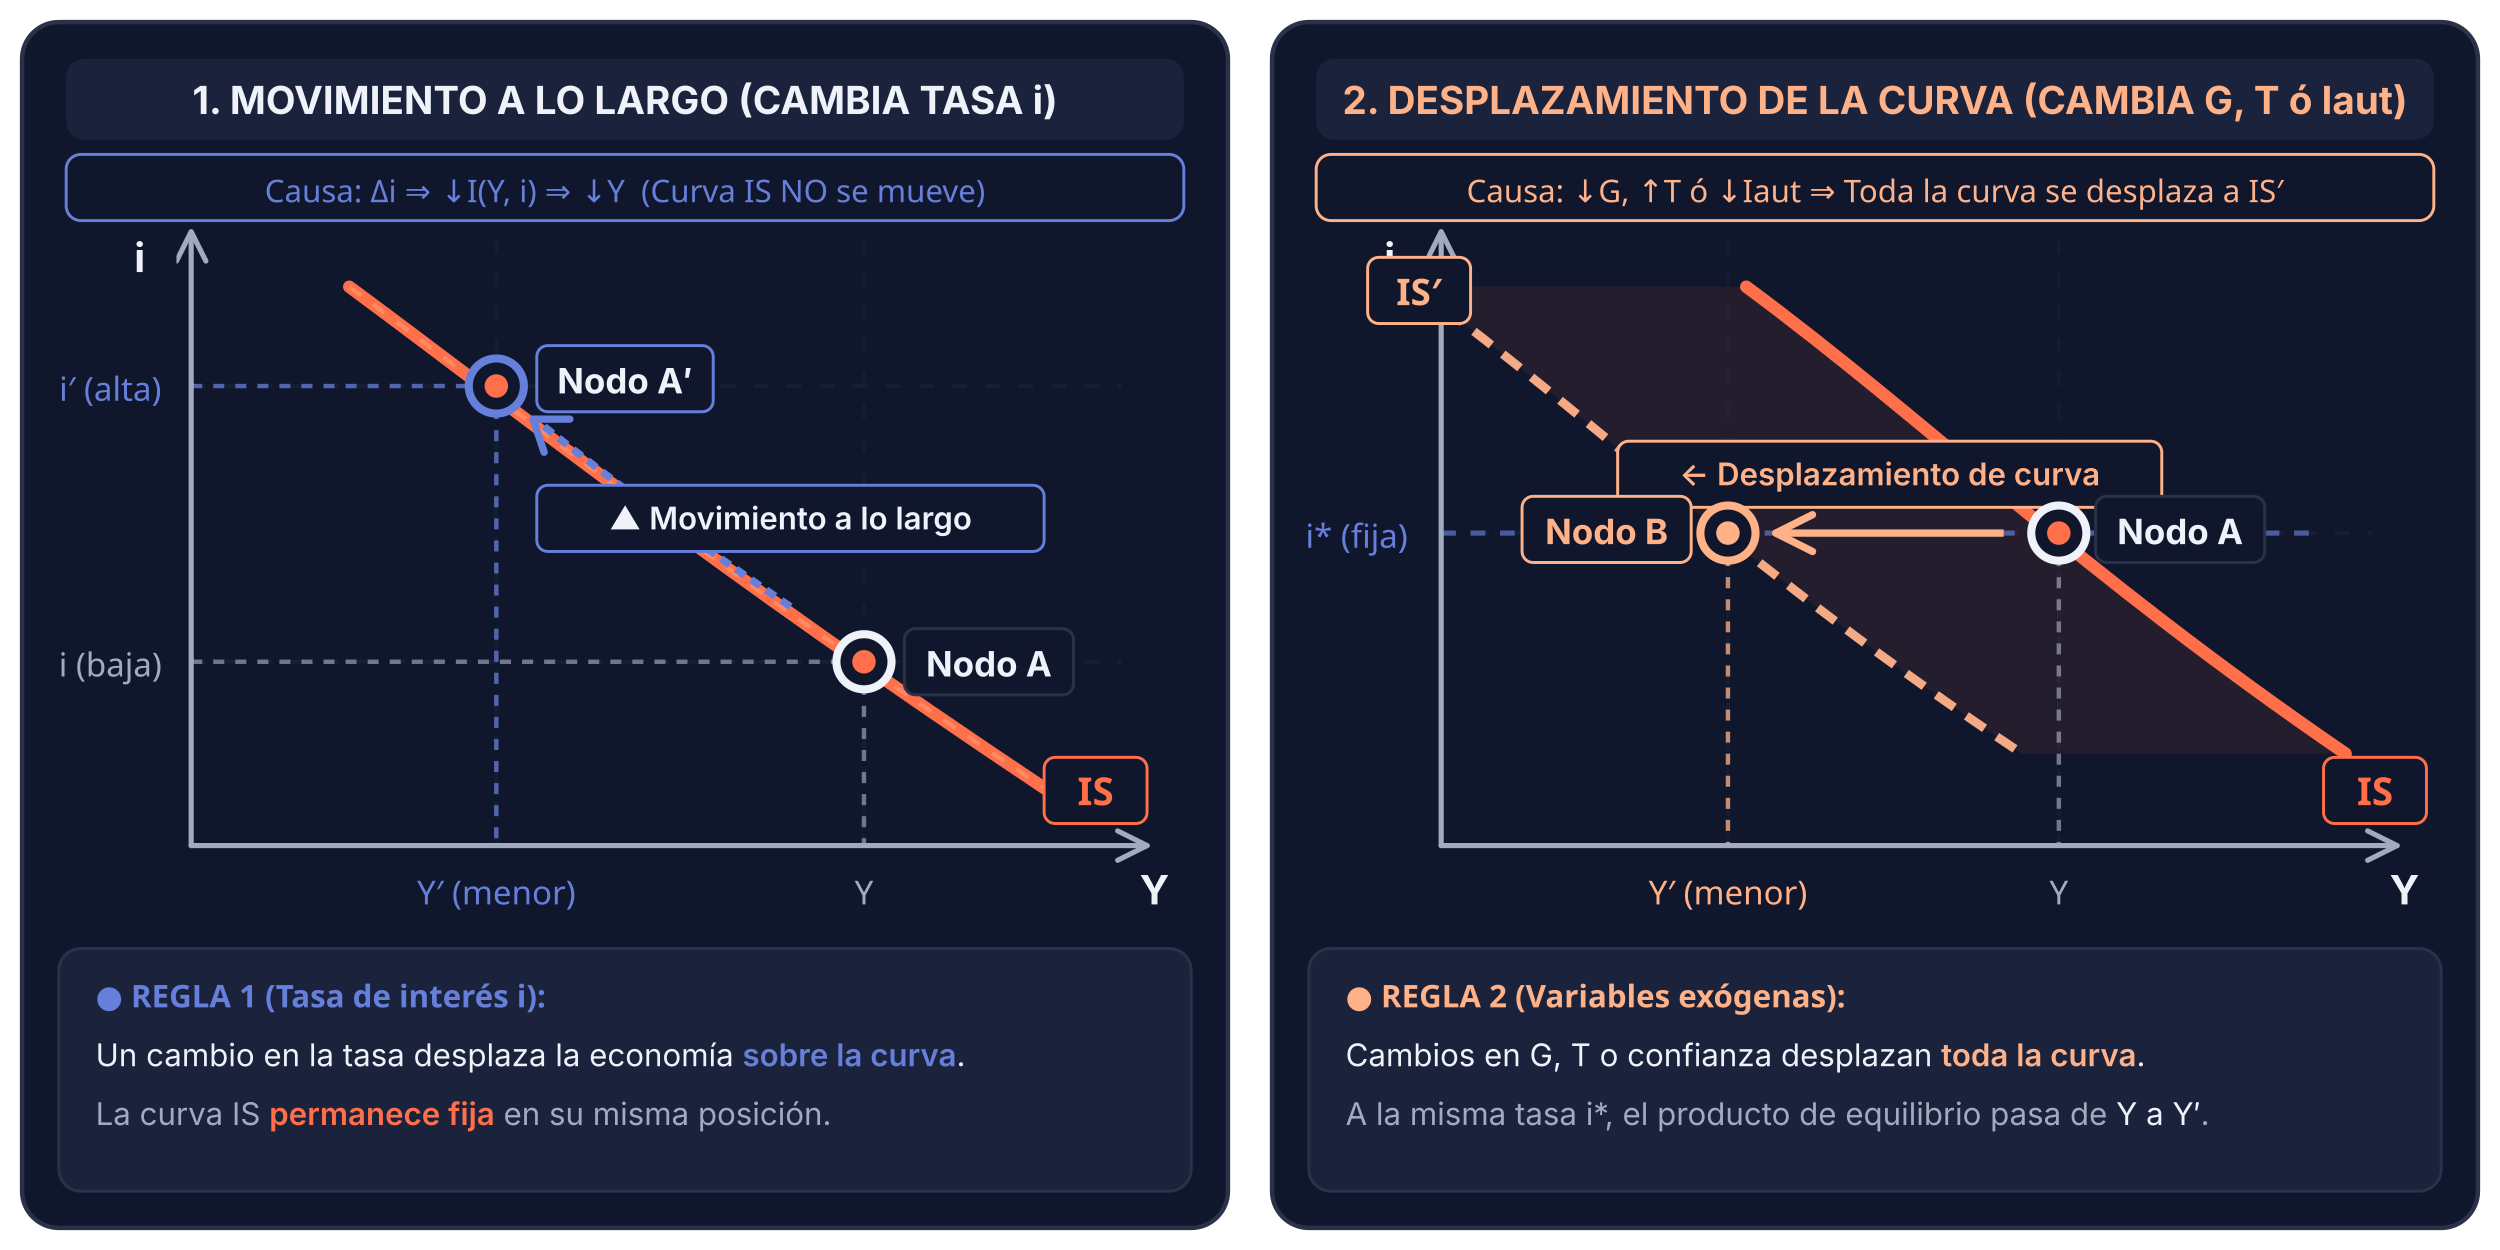
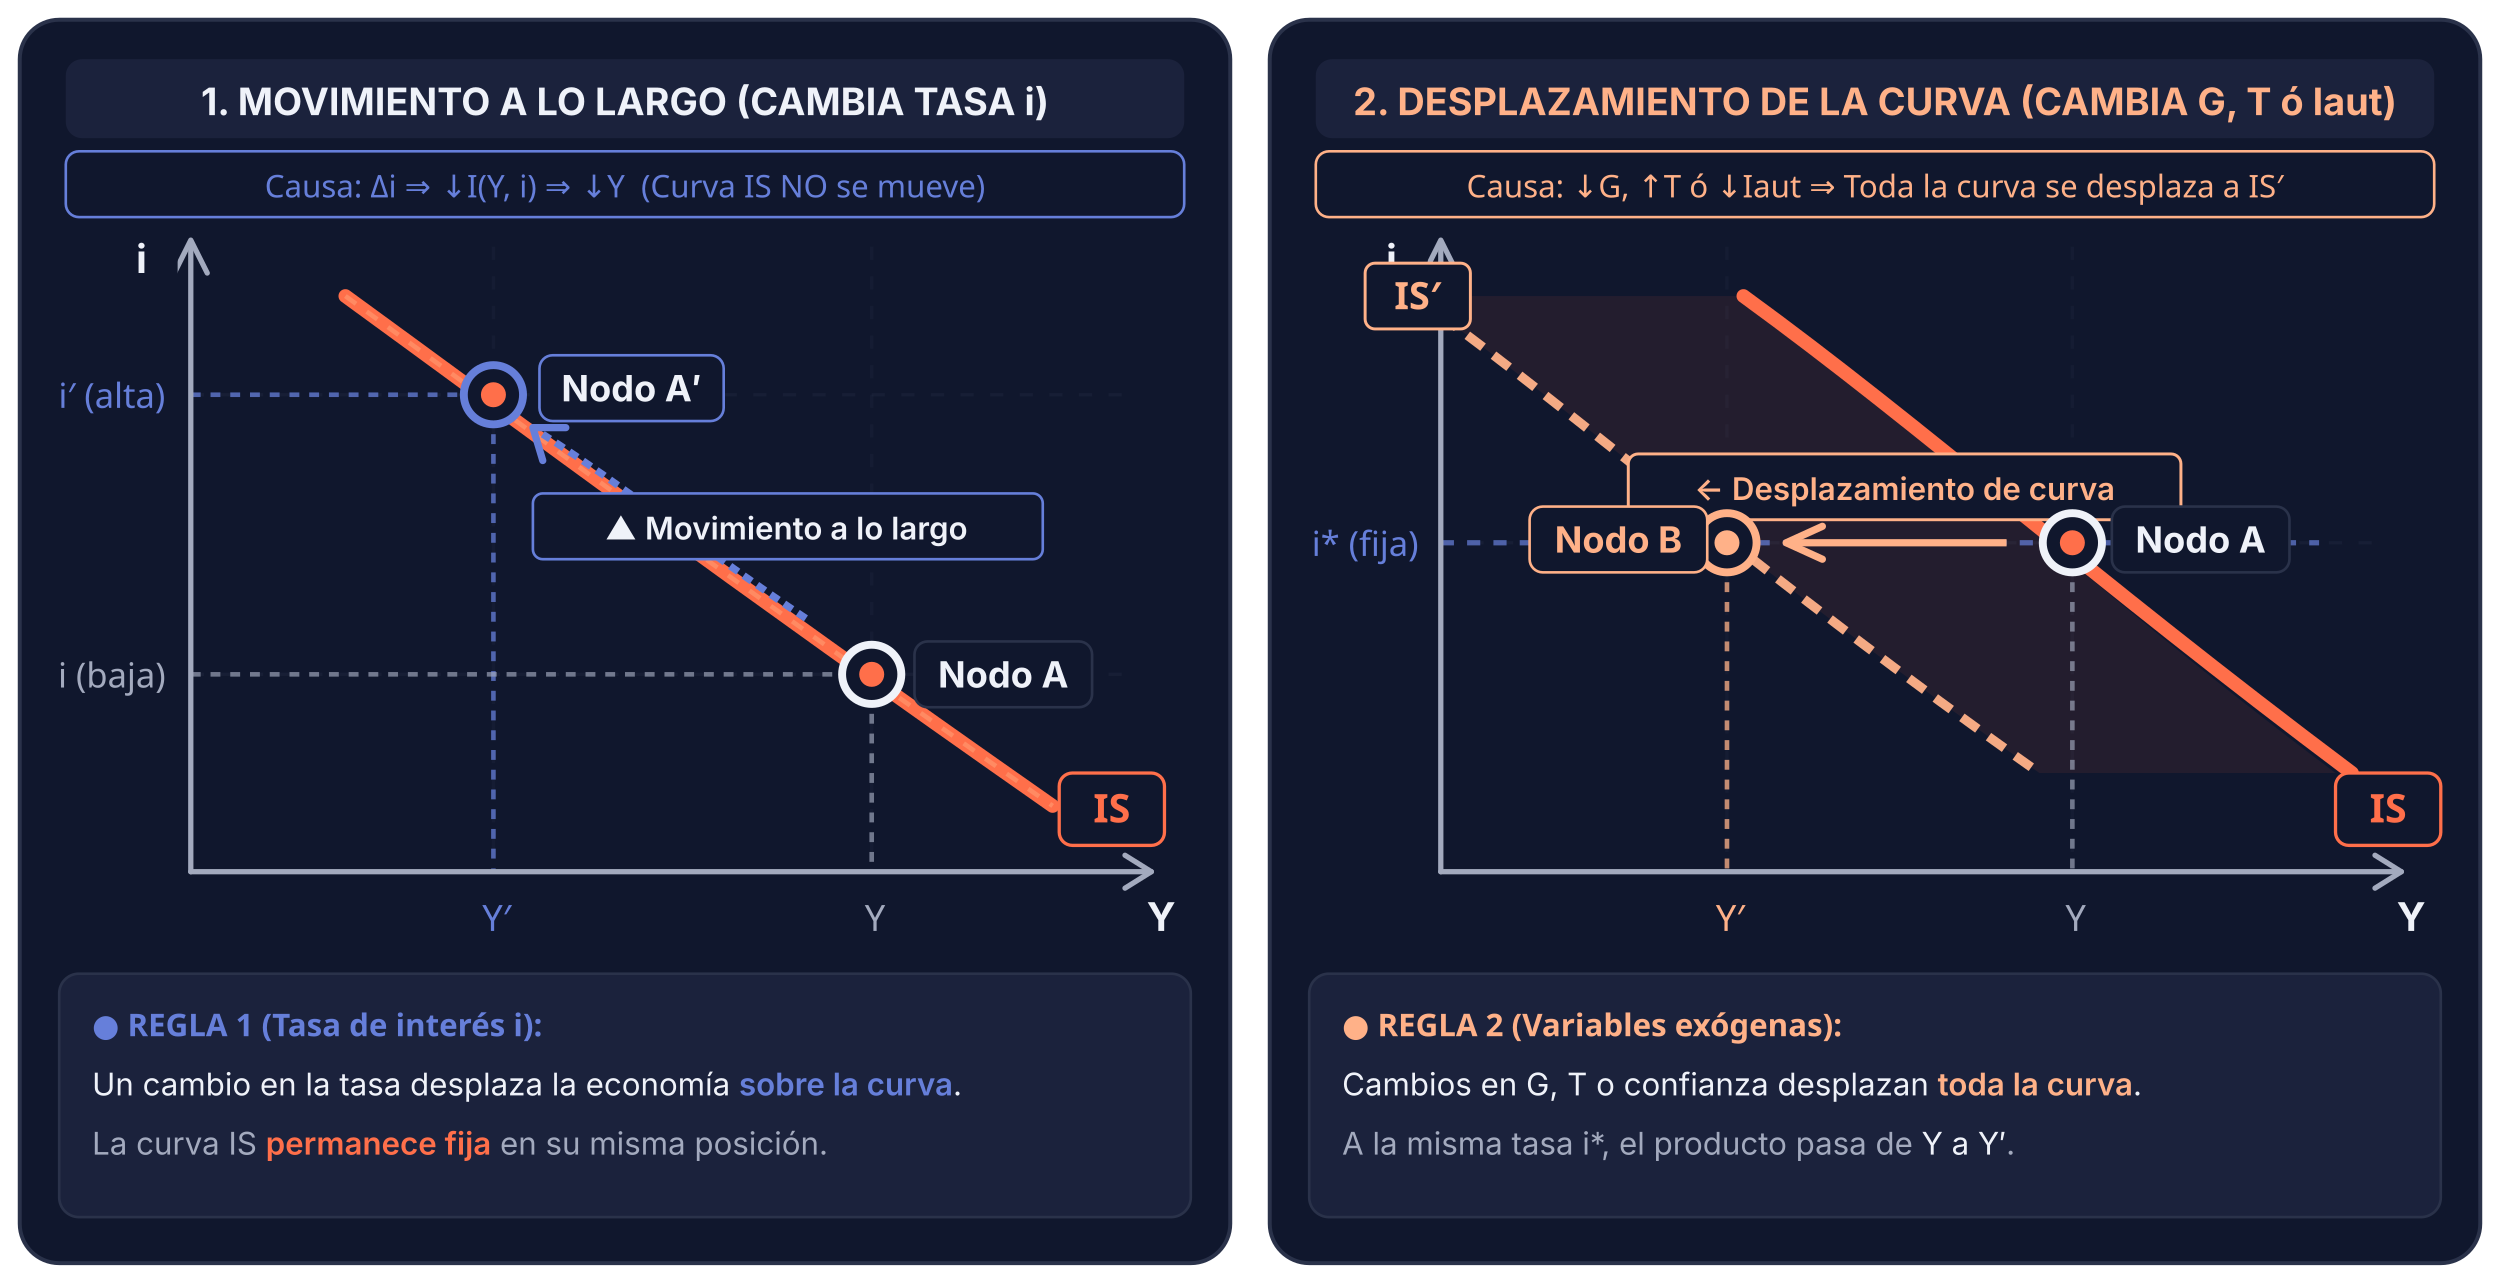
- <svg xmlns="http://www.w3.org/2000/svg" viewBox="0 0 680 340" role="img" aria-labelledby="fig-is-title fig-is-desc">
-   <rect x="6" y="6" width="328" height="328" rx="10" fill="#10172D" stroke="#2A324A" stroke-width="1.2" />
-   <rect x="18" y="16" width="304" height="22" rx="5" fill="#1B223C" />
-   <text x="170" y="31" text-anchor="middle" font-family="Inter" font-weight="700" font-size="10.5" fill="#EFF2F9">1. MOVIMIENTO A LO LARGO (CAMBIA TASA i)</text>
-   <rect x="18" y="42" width="304" height="18" rx="4" fill="#10172D" stroke="#667FDA" stroke-width="0.8" />
-   <text x="170" y="55" text-anchor="middle" font-family="JetBrains Mono" font-size="8.5" fill="#667FDA">Causa: Δi ⇒ ↓I(Y, i) ⇒ ↓Y  (Curva IS NO se mueve)</text>
-   <path d="M52 105H305M52 180H305" fill="none" stroke="#2A324A" stroke-width="1" stroke-dasharray="4 5" opacity=".25" />
-   <path d="M135 65V230M235 65V230" fill="none" stroke="#2A324A" stroke-width="1" stroke-dasharray="4 5" opacity=".2" />
-   <line x1="52" y1="105" x2="135" y2="105" stroke="#667FDA" stroke-width="1.2" stroke-dasharray="3 3" opacity=".75" />
-   <line x1="135" y1="105" x2="135" y2="230" stroke="#667FDA" stroke-width="1.2" stroke-dasharray="3 3" opacity=".75" />
-   <line x1="52" y1="180" x2="235" y2="180" stroke="#A3AABE" stroke-width="1.2" stroke-dasharray="3 3" opacity=".65" />
-   <line x1="235" y1="180" x2="235" y2="230" stroke="#A3AABE" stroke-width="1.2" stroke-dasharray="3 3" opacity=".65" />
-   <line x1="52" y1="65" x2="52" y2="230" stroke="#A3AABE" stroke-width="1.4" stroke-linecap="round" />
-   <line x1="52" y1="230" x2="312" y2="230" stroke="#A3AABE" stroke-width="1.4" stroke-linecap="round" />
-   <path d="M48 71L52 63L56 71" fill="none" stroke="#A3AABE" stroke-width="1.4" stroke-linecap="round" stroke-linejoin="round" />
-   <path d="M304 226L312 230L304 234" fill="none" stroke="#A3AABE" stroke-width="1.4" stroke-linecap="round" stroke-linejoin="round" />
-   <rect x="28" y="62" width="20" height="16" rx="3" fill="#10172D" />
-   <text x="38" y="74" text-anchor="middle" font-family="Inter" font-weight="700" font-size="11" fill="#EFF2F9">i</text>
-   <rect x="304" y="234" width="20" height="16" rx="3" fill="#10172D" />
-   <text x="314" y="246" text-anchor="middle" font-family="Inter" font-weight="700" font-size="11" fill="#EFF2F9">Y</text>
-   <rect x="12" y="97" width="36" height="16" rx="3" fill="#10172D" />
-   <text x="30" y="109" text-anchor="middle" font-family="JetBrains Mono" font-size="9" fill="#667FDA">i′ (alta)</text>
-   <rect x="12" y="172" width="36" height="16" rx="3" fill="#10172D" />
-   <text x="30" y="184" text-anchor="middle" font-family="JetBrains Mono" font-size="9" fill="#A3AABE">i (baja)</text>
-   <rect x="116" y="234" width="38" height="16" rx="3" fill="#10172D" />
-   <text x="135" y="246" text-anchor="middle" font-family="JetBrains Mono" font-size="9" fill="#667FDA">Y′ (menor)</text>
-   <rect x="220" y="234" width="30" height="16" rx="3" fill="#10172D" />
-   <text x="235" y="246" text-anchor="middle" font-family="JetBrains Mono" font-size="9" fill="#A3AABE">Y</text>
-   <path d="M 95 78 C 145 115, 195 155, 285 215" fill="none" stroke="#FF6F4A" stroke-width="3.4" stroke-linecap="round" />
-   <path d="M 95 78 C 145 115, 195 155, 285 215" fill="none" stroke="#FFB188" stroke-width="1.2" stroke-dasharray="4 4" opacity=".4" />
-   <rect x="284" y="206" width="28" height="18" rx="3" fill="#10172D" stroke="#FF6F4A" stroke-width="0.8" />
-   <text x="298" y="219" text-anchor="middle" font-family="JetBrains Mono" font-weight="700" font-size="10.5" fill="#FF6F4A">IS</text>
-   <path d="M 215 165 C 190 148, 168 132, 148 116" fill="none" stroke="#667FDA" stroke-width="2" stroke-dasharray="3 2" />
-   <path d="M 155 114 L 145 114 L 148 123" fill="none" stroke="#667FDA" stroke-width="2" stroke-linecap="round" stroke-linejoin="round" />
-   <rect x="146" y="132" width="138" height="18" rx="3" fill="#10172D" stroke="#667FDA" stroke-width="0.8" />
-   <text x="215" y="144" text-anchor="middle" font-family="Inter" font-weight="600" font-size="8.5" fill="#EFF2F9">▲ Movimiento a lo largo</text>
-   <circle cx="135" cy="105" r="7.5" fill="#10172D" stroke="#667FDA" stroke-width="2.2" />
-   <circle cx="135" cy="105" r="3.2" fill="#FF6F4A" />
-   <rect x="146" y="94" width="48" height="18" rx="3" fill="#10172D" stroke="#667FDA" stroke-width="0.8" />
-   <text x="170" y="107" text-anchor="middle" font-family="Inter" font-weight="700" font-size="9.5" fill="#EFF2F9">Nodo A′</text>
-   <circle cx="235" cy="180" r="7.5" fill="#10172D" stroke="#EFF2F9" stroke-width="2.2" />
-   <circle cx="235" cy="180" r="3.2" fill="#FF6F4A" />
-   <rect x="246" y="171" width="46" height="18" rx="3" fill="#10172D" stroke="#2A324A" stroke-width="0.8" />
-   <text x="269" y="184" text-anchor="middle" font-family="Inter" font-weight="700" font-size="9.5" fill="#EFF2F9">Nodo A</text>
-   <rect x="16" y="258" width="308" height="66" rx="6" fill="#1B223C" stroke="#2A324A" stroke-width="0.8" />
-   <text x="26" y="274" font-family="JetBrains Mono" font-size="8.5" font-weight="600" fill="#667FDA">● REGLA 1 (Tasa de interés i):</text>
-   <text x="26" y="290" font-family="Inter" font-size="8.5" fill="#EFF2F9">Un cambio en la tasa desplaza la economía <tspan fill="#667FDA" font-weight="600">sobre la curva</tspan>.</text>
-   <text x="26" y="306" font-family="Inter" font-size="8.5" fill="#A3AABE">La curva IS <tspan fill="#FF6F4A" font-weight="600">permanece fija</tspan> en su misma posición.</text>
-   <rect x="346" y="6" width="328" height="328" rx="10" fill="#10172D" stroke="#2A324A" stroke-width="1.2" />
-   <rect x="358" y="16" width="304" height="22" rx="5" fill="#1B223C" />
-   <text x="510" y="31" text-anchor="middle" font-family="Inter" font-weight="700" font-size="10.5" fill="#FFB188">2. DESPLAZAMIENTO DE LA CURVA (CAMBIA G, T ó Iaut)</text>
-   <rect x="358" y="42" width="304" height="18" rx="4" fill="#10172D" stroke="#FFB188" stroke-width="0.8" />
-   <text x="510" y="55" text-anchor="middle" font-family="JetBrains Mono" font-size="8.5" fill="#FFB188">Causa: ↓G, ↑T ó ↓Iaut ⇒ Toda la curva se desplaza a IS′</text>
-   <path d="M392 145H645" fill="none" stroke="#2A324A" stroke-width="1" stroke-dasharray="4 5" opacity=".25" />
-   <path d="M470 65V230M560 65V230" fill="none" stroke="#2A324A" stroke-width="1" stroke-dasharray="4 5" opacity=".2" />
-   <path d="M 385 78 C 435 115, 475 155, 550 205 L 638 205 C 565 155, 525 115, 475 78 Z" fill="#FF6F4A" fill-opacity="0.08" />
-   <line x1="392" y1="145" x2="630" y2="145" stroke="#667FDA" stroke-width="1.4" stroke-dasharray="4 4" opacity=".65" />
-   <line x1="470" y1="145" x2="470" y2="230" stroke="#FFB188" stroke-width="1.2" stroke-dasharray="3 3" opacity=".75" />
-   <line x1="560" y1="145" x2="560" y2="230" stroke="#A3AABE" stroke-width="1.2" stroke-dasharray="3 3" opacity=".65" />
-   <line x1="392" y1="65" x2="392" y2="230" stroke="#A3AABE" stroke-width="1.4" stroke-linecap="round" />
-   <line x1="392" y1="230" x2="652" y2="230" stroke="#A3AABE" stroke-width="1.4" stroke-linecap="round" />
-   <path d="M388 71L392 63L396 71" fill="none" stroke="#A3AABE" stroke-width="1.4" stroke-linecap="round" stroke-linejoin="round" />
-   <path d="M644 226L652 230L644 234" fill="none" stroke="#A3AABE" stroke-width="1.4" stroke-linecap="round" stroke-linejoin="round" />
-   <rect x="368" y="62" width="20" height="16" rx="3" fill="#10172D" />
-   <text x="378" y="74" text-anchor="middle" font-family="Inter" font-weight="700" font-size="11" fill="#EFF2F9">i</text>
-   <rect x="644" y="234" width="20" height="16" rx="3" fill="#10172D" />
-   <text x="654" y="246" text-anchor="middle" font-family="Inter" font-weight="700" font-size="11" fill="#EFF2F9">Y</text>
-   <rect x="350" y="137" width="38" height="16" rx="3" fill="#10172D" />
-   <text x="369" y="149" text-anchor="middle" font-family="JetBrains Mono" font-size="9" fill="#667FDA">i* (fija)</text>
-   <rect x="450" y="234" width="40" height="16" rx="3" fill="#10172D" />
-   <text x="470" y="246" text-anchor="middle" font-family="JetBrains Mono" font-size="9" fill="#FFB188">Y′ (menor)</text>
-   <rect x="546" y="234" width="28" height="16" rx="3" fill="#10172D" />
-   <text x="560" y="246" text-anchor="middle" font-family="JetBrains Mono" font-size="9" fill="#A3AABE">Y</text>
-   <path d="M 385 78 C 435 115, 475 155, 550 205" fill="none" stroke="#FFB188" stroke-width="2.4" stroke-dasharray="6 4" opacity=".95" />
-   <rect x="372" y="70" width="28" height="18" rx="3" fill="#10172D" stroke="#FFB188" stroke-width="0.8" />
-   <text x="386" y="83" text-anchor="middle" font-family="JetBrains Mono" font-weight="700" font-size="10" fill="#FFB188">IS′</text>
-   <path d="M 475 78 C 525 115, 565 155, 638 205" fill="none" stroke="#FF6F4A" stroke-width="3.4" stroke-linecap="round" />
-   <rect x="632" y="206" width="28" height="18" rx="3" fill="#10172D" stroke="#FF6F4A" stroke-width="0.8" />
-   <text x="646" y="219" text-anchor="middle" font-family="JetBrains Mono" font-weight="700" font-size="10.5" fill="#FF6F4A">IS</text>
-   <line x1="545" y1="145" x2="485" y2="145" stroke="#FFB188" stroke-width="2" />
-   <path d="M 493 140 L 483 145 L 493 150" fill="none" stroke="#FFB188" stroke-width="2" stroke-linecap="round" stroke-linejoin="round" />
-   <rect x="440" y="120" width="148" height="18" rx="3" fill="#10172D" stroke="#FFB188" stroke-width="0.8" />
-   <text x="514" y="132" text-anchor="middle" font-family="Inter" font-weight="600" font-size="8.5" fill="#FFB188">← Desplazamiento de curva</text>
-   <circle cx="560" cy="145" r="7.5" fill="#10172D" stroke="#EFF2F9" stroke-width="2.2" />
-   <circle cx="560" cy="145" r="3.2" fill="#FF6F4A" />
-   <rect x="570" y="135" width="46" height="18" rx="3" fill="#10172D" stroke="#2A324A" stroke-width="0.8" />
-   <text x="593" y="148" text-anchor="middle" font-family="Inter" font-weight="700" font-size="9.5" fill="#EFF2F9">Nodo A</text>
-   <circle cx="470" cy="145" r="7.5" fill="#10172D" stroke="#FFB188" stroke-width="2.2" />
-   <circle cx="470" cy="145" r="3.2" fill="#FFB188" />
-   <rect x="414" y="135" width="46" height="18" rx="3" fill="#10172D" stroke="#FFB188" stroke-width="0.8" />
-   <text x="437" y="148" text-anchor="middle" font-family="Inter" font-weight="700" font-size="9.5" fill="#FFB188">Nodo B</text>
-   <rect x="356" y="258" width="308" height="66" rx="6" fill="#1B223C" stroke="#2A324A" stroke-width="0.8" />
-   <text x="366" y="274" font-family="JetBrains Mono" font-size="8.5" font-weight="600" fill="#FFB188">● REGLA 2 (Variables exógenas):</text>
-   <text x="366" y="290" font-family="Inter" font-size="8.5" fill="#EFF2F9">Cambios en G, T o confianza desplazan <tspan fill="#FFB188" font-weight="600">toda la curva</tspan>.</text>
-   <text x="366" y="306" font-family="Inter" font-size="8.5" fill="#A3AABE">A la misma tasa i*, el producto de equilibrio pasa de <tspan fill="#EFF2F9">Y a Y′</tspan>.</text>
+ <svg xmlns="http://www.w3.org/2000/svg" viewBox="0 0 760 390" role="img" aria-labelledby="fig-is-title fig-is-desc">
+   <rect x="6" y="6" width="368" height="378" rx="12" fill="#10172D" stroke="#2A324A" stroke-width="1.2" />
+   <rect x="20" y="18" width="340" height="24" rx="5" fill="#1B223C" />
+   <text x="190" y="35" text-anchor="middle" font-family="Inter" font-weight="700" font-size="11.5" fill="#EFF2F9">1. MOVIMIENTO A LO LARGO (CAMBIA TASA i)</text>
+   <rect x="20" y="46" width="340" height="20" rx="4" fill="#10172D" stroke="#667FDA" stroke-width="0.8" />
+   <text x="190" y="60" text-anchor="middle" font-family="JetBrains Mono" font-size="9.5" fill="#667FDA">Causa: Δi ⇒ ↓I(Y, i) ⇒ ↓Y  (Curva IS NO se mueve)</text>
+   <path d="M58 120H345M58 205H345" fill="none" stroke="#2A324A" stroke-width="1" stroke-dasharray="4 5" opacity=".25" />
+   <path d="M150 75V265M265 75V265" fill="none" stroke="#2A324A" stroke-width="1" stroke-dasharray="4 5" opacity=".2" />
+   <line x1="58" y1="120" x2="150" y2="120" stroke="#667FDA" stroke-width="1.4" stroke-dasharray="3 3" opacity=".75" />
+   <line x1="150" y1="120" x2="150" y2="265" stroke="#667FDA" stroke-width="1.4" stroke-dasharray="3 3" opacity=".75" />
+   <line x1="58" y1="205" x2="265" y2="205" stroke="#A3AABE" stroke-width="1.4" stroke-dasharray="3 3" opacity=".65" />
+   <line x1="265" y1="205" x2="265" y2="265" stroke="#A3AABE" stroke-width="1.4" stroke-dasharray="3 3" opacity=".65" />
+   <line x1="58" y1="75" x2="58" y2="265" stroke="#A3AABE" stroke-width="1.6" stroke-linecap="round" />
+   <line x1="58" y1="265" x2="350" y2="265" stroke="#A3AABE" stroke-width="1.6" stroke-linecap="round" />
+   <path d="M53 83L58 73L63 83" fill="none" stroke="#A3AABE" stroke-width="1.6" stroke-linecap="round" stroke-linejoin="round" />
+   <path d="M342 260L350 265L342 270" fill="none" stroke="#A3AABE" stroke-width="1.6" stroke-linecap="round" stroke-linejoin="round" />
+   <rect x="32" y="70" width="22" height="18" rx="3" fill="#10172D" />
+   <text x="43" y="83" text-anchor="middle" font-family="Inter" font-weight="700" font-size="12" fill="#EFF2F9">i</text>
+   <rect x="342" y="270" width="22" height="18" rx="3" fill="#10172D" />
+   <text x="353" y="283" text-anchor="middle" font-family="Inter" font-weight="700" font-size="12" fill="#EFF2F9">Y</text>
+   <rect x="14" y="111" width="40" height="18" rx="3" fill="#10172D" />
+   <text x="34" y="124" text-anchor="middle" font-family="JetBrains Mono" font-size="10.5" fill="#667FDA">i′ (alta)</text>
+   <rect x="14" y="196" width="40" height="18" rx="3" fill="#10172D" />
+   <text x="34" y="209" text-anchor="middle" font-family="JetBrains Mono" font-size="10.5" fill="#A3AABE">i (baja)</text>
+   <rect x="130" y="270" width="42" height="18" rx="3" fill="#10172D" />
+   <text x="151" y="283" text-anchor="middle" font-family="JetBrains Mono" font-size="11" fill="#667FDA">Y′</text>
+   <rect x="250" y="270" width="32" height="18" rx="3" fill="#10172D" />
+   <text x="266" y="283" text-anchor="middle" font-family="JetBrains Mono" font-size="11" fill="#A3AABE">Y</text>
+   <path d="M 105 90 C 160 130, 220 175, 320 245" fill="none" stroke="#FF6F4A" stroke-width="4.2" stroke-linecap="round" />
+   <path d="M 105 90 C 160 130, 220 175, 320 245" fill="none" stroke="#FFB188" stroke-width="1.4" stroke-dasharray="4 4" opacity=".4" />
+   <rect x="322" y="235" width="32" height="22" rx="4" fill="#10172D" stroke="#FF6F4A" stroke-width="1" />
+   <text x="338" y="250" text-anchor="middle" font-family="JetBrains Mono" font-weight="700" font-size="12" fill="#FF6F4A">IS</text>
+   <path d="M 245 188 C 215 168, 190 148, 165 132" fill="none" stroke="#667FDA" stroke-width="2.2" stroke-dasharray="3 2" />
+   <path d="M 172 130 L 162 130 L 165 140" fill="none" stroke="#667FDA" stroke-width="2.2" stroke-linecap="round" stroke-linejoin="round" />
+   <rect x="162" y="150" width="155" height="20" rx="3" fill="#10172D" stroke="#667FDA" stroke-width="0.8" />
+   <text x="239" y="164" text-anchor="middle" font-family="Inter" font-weight="600" font-size="9.5" fill="#EFF2F9">▲ Movimiento a lo largo</text>
+   <circle cx="150" cy="120" r="9" fill="#10172D" stroke="#667FDA" stroke-width="2.4" />
+   <circle cx="150" cy="120" r="3.8" fill="#FF6F4A" />
+   <rect x="164" y="108" width="56" height="20" rx="4" fill="#10172D" stroke="#667FDA" stroke-width="0.8" />
+   <text x="192" y="122" text-anchor="middle" font-family="Inter" font-weight="700" font-size="11" fill="#EFF2F9">Nodo A′</text>
+   <circle cx="265" cy="205" r="9" fill="#10172D" stroke="#EFF2F9" stroke-width="2.4" />
+   <circle cx="265" cy="205" r="3.8" fill="#FF6F4A" />
+   <rect x="278" y="195" width="54" height="20" rx="4" fill="#10172D" stroke="#2A324A" stroke-width="0.8" />
+   <text x="305" y="209" text-anchor="middle" font-family="Inter" font-weight="700" font-size="11" fill="#EFF2F9">Nodo A</text>
+   <rect x="18" y="296" width="344" height="74" rx="6" fill="#1B223C" stroke="#2A324A" stroke-width="0.8" />
+   <text x="28" y="315" font-family="JetBrains Mono" font-size="9.5" font-weight="700" fill="#667FDA">● REGLA 1 (Tasa de interés i):</text>
+   <text x="28" y="333" font-family="Inter" font-size="9.5" fill="#EFF2F9">Un cambio en la tasa desplaza la economía <tspan fill="#667FDA" font-weight="600">sobre la curva</tspan>.</text>
+   <text x="28" y="351" font-family="Inter" font-size="9.5" fill="#A3AABE">La curva IS <tspan fill="#FF6F4A" font-weight="600">permanece fija</tspan> en su misma posición.</text>
+   <rect x="386" y="6" width="368" height="378" rx="12" fill="#10172D" stroke="#2A324A" stroke-width="1.2" />
+   <rect x="400" y="18" width="340" height="24" rx="5" fill="#1B223C" />
+   <text x="570" y="35" text-anchor="middle" font-family="Inter" font-weight="700" font-size="11.5" fill="#FFB188">2. DESPLAZAMIENTO DE LA CURVA (CAMBIA G, T ó Iaut)</text>
+   <rect x="400" y="46" width="340" height="20" rx="4" fill="#10172D" stroke="#FFB188" stroke-width="0.8" />
+   <text x="570" y="60" text-anchor="middle" font-family="JetBrains Mono" font-size="9.5" fill="#FFB188">Causa: ↓G, ↑T ó ↓Iaut ⇒ Toda la curva se desplaza a IS′</text>
+   <path d="M438 165H725" fill="none" stroke="#2A324A" stroke-width="1" stroke-dasharray="4 5" opacity=".25" />
+   <path d="M525 75V265M630 75V265" fill="none" stroke="#2A324A" stroke-width="1" stroke-dasharray="4 5" opacity=".2" />
+   <path d="M 430 90 C 485 130, 535 175, 620 235 L 710 235 C 630 175, 585 130, 530 90 Z" fill="#FF6F4A" fill-opacity="0.08" />
+   <line x1="438" y1="165" x2="705" y2="165" stroke="#667FDA" stroke-width="1.6" stroke-dasharray="4 4" opacity=".7" />
+   <line x1="525" y1="165" x2="525" y2="265" stroke="#FFB188" stroke-width="1.4" stroke-dasharray="3 3" opacity=".75" />
+   <line x1="630" y1="165" x2="630" y2="265" stroke="#A3AABE" stroke-width="1.4" stroke-dasharray="3 3" opacity=".65" />
+   <line x1="438" y1="75" x2="438" y2="265" stroke="#A3AABE" stroke-width="1.6" stroke-linecap="round" />
+   <line x1="438" y1="265" x2="730" y2="265" stroke="#A3AABE" stroke-width="1.6" stroke-linecap="round" />
+   <path d="M433 83L438 73L443 83" fill="none" stroke="#A3AABE" stroke-width="1.6" stroke-linecap="round" stroke-linejoin="round" />
+   <path d="M722 260L730 265L722 270" fill="none" stroke="#A3AABE" stroke-width="1.6" stroke-linecap="round" stroke-linejoin="round" />
+   <rect x="412" y="70" width="22" height="18" rx="3" fill="#10172D" />
+   <text x="423" y="83" text-anchor="middle" font-family="Inter" font-weight="700" font-size="12" fill="#EFF2F9">i</text>
+   <rect x="722" y="270" width="22" height="18" rx="3" fill="#10172D" />
+   <text x="733" y="283" text-anchor="middle" font-family="Inter" font-weight="700" font-size="12" fill="#EFF2F9">Y</text>
+   <rect x="394" y="156" width="42" height="18" rx="3" fill="#10172D" />
+   <text x="415" y="169" text-anchor="middle" font-family="JetBrains Mono" font-size="10.5" fill="#667FDA">i* (fija)</text>
+   <rect x="504" y="270" width="44" height="18" rx="3" fill="#10172D" />
+   <text x="526" y="283" text-anchor="middle" font-family="JetBrains Mono" font-size="11" fill="#FFB188">Y′</text>
+   <rect x="616" y="270" width="30" height="18" rx="3" fill="#10172D" />
+   <text x="631" y="283" text-anchor="middle" font-family="JetBrains Mono" font-size="11" fill="#A3AABE">Y</text>
+   <path d="M 430 90 C 485 130, 535 175, 620 235" fill="none" stroke="#FFB188" stroke-width="2.8" stroke-dasharray="6 4" opacity=".95" />
+   <rect x="415" y="80" width="32" height="20" rx="3" fill="#10172D" stroke="#FFB188" stroke-width="0.9" />
+   <text x="431" y="94" text-anchor="middle" font-family="JetBrains Mono" font-weight="700" font-size="11.5" fill="#FFB188">IS′</text>
+   <path d="M 530 90 C 585 130, 635 175, 715 235" fill="none" stroke="#FF6F4A" stroke-width="4.2" stroke-linecap="round" />
+   <rect x="710" y="235" width="32" height="22" rx="4" fill="#10172D" stroke="#FF6F4A" stroke-width="1" />
+   <text x="726" y="250" text-anchor="middle" font-family="JetBrains Mono" font-weight="700" font-size="12" fill="#FF6F4A">IS</text>
+   <line x1="610" y1="165" x2="545" y2="165" stroke="#FFB188" stroke-width="2.2" />
+   <path d="M 554 160 L 543 165 L 554 170" fill="none" stroke="#FFB188" stroke-width="2.2" stroke-linecap="round" stroke-linejoin="round" />
+   <rect x="495" y="138" width="168" height="20" rx="3" fill="#10172D" stroke="#FFB188" stroke-width="0.9" />
+   <text x="579" y="152" text-anchor="middle" font-family="Inter" font-weight="600" font-size="9.5" fill="#FFB188">← Desplazamiento de curva</text>
+   <circle cx="630" cy="165" r="9" fill="#10172D" stroke="#EFF2F9" stroke-width="2.4" />
+   <circle cx="630" cy="165" r="3.8" fill="#FF6F4A" />
+   <rect x="642" y="154" width="54" height="20" rx="4" fill="#10172D" stroke="#2A324A" stroke-width="0.8" />
+   <text x="669" y="168" text-anchor="middle" font-family="Inter" font-weight="700" font-size="11" fill="#EFF2F9">Nodo A</text>
+   <circle cx="525" cy="165" r="9" fill="#10172D" stroke="#FFB188" stroke-width="2.4" />
+   <circle cx="525" cy="165" r="3.8" fill="#FFB188" />
+   <rect x="465" y="154" width="54" height="20" rx="4" fill="#10172D" stroke="#FFB188" stroke-width="0.8" />
+   <text x="492" y="168" text-anchor="middle" font-family="Inter" font-weight="700" font-size="11" fill="#FFB188">Nodo B</text>
+   <rect x="398" y="296" width="344" height="74" rx="6" fill="#1B223C" stroke="#2A324A" stroke-width="0.8" />
+   <text x="408" y="315" font-family="JetBrains Mono" font-size="9.5" font-weight="700" fill="#FFB188">● REGLA 2 (Variables exógenas):</text>
+   <text x="408" y="333" font-family="Inter" font-size="9.5" fill="#EFF2F9">Cambios en G, T o confianza desplazan <tspan fill="#FFB188" font-weight="600">toda la curva</tspan>.</text>
+   <text x="408" y="351" font-family="Inter" font-size="9.5" fill="#A3AABE">A la misma tasa i*, el producto pasa de <tspan fill="#EFF2F9">Y a Y′</tspan>.</text>
</svg>
